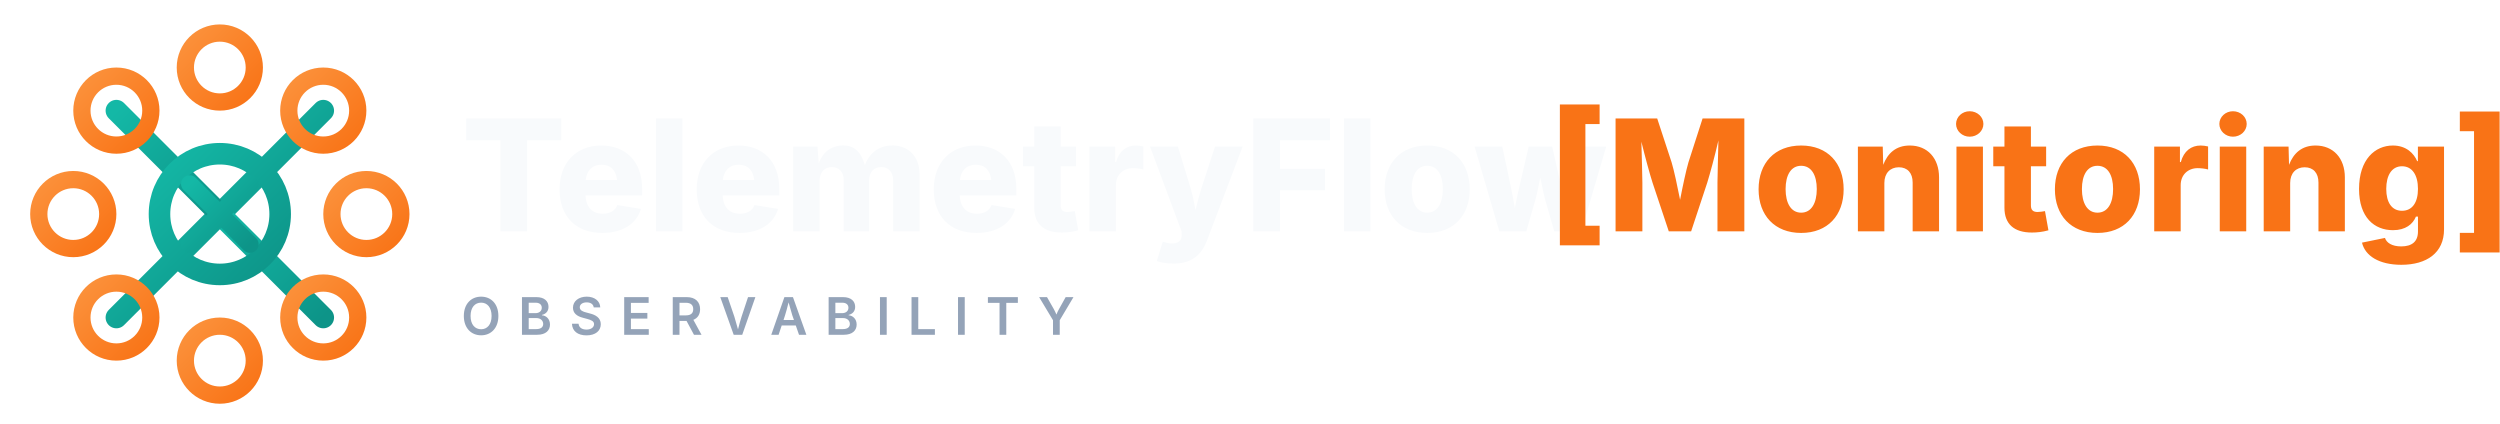
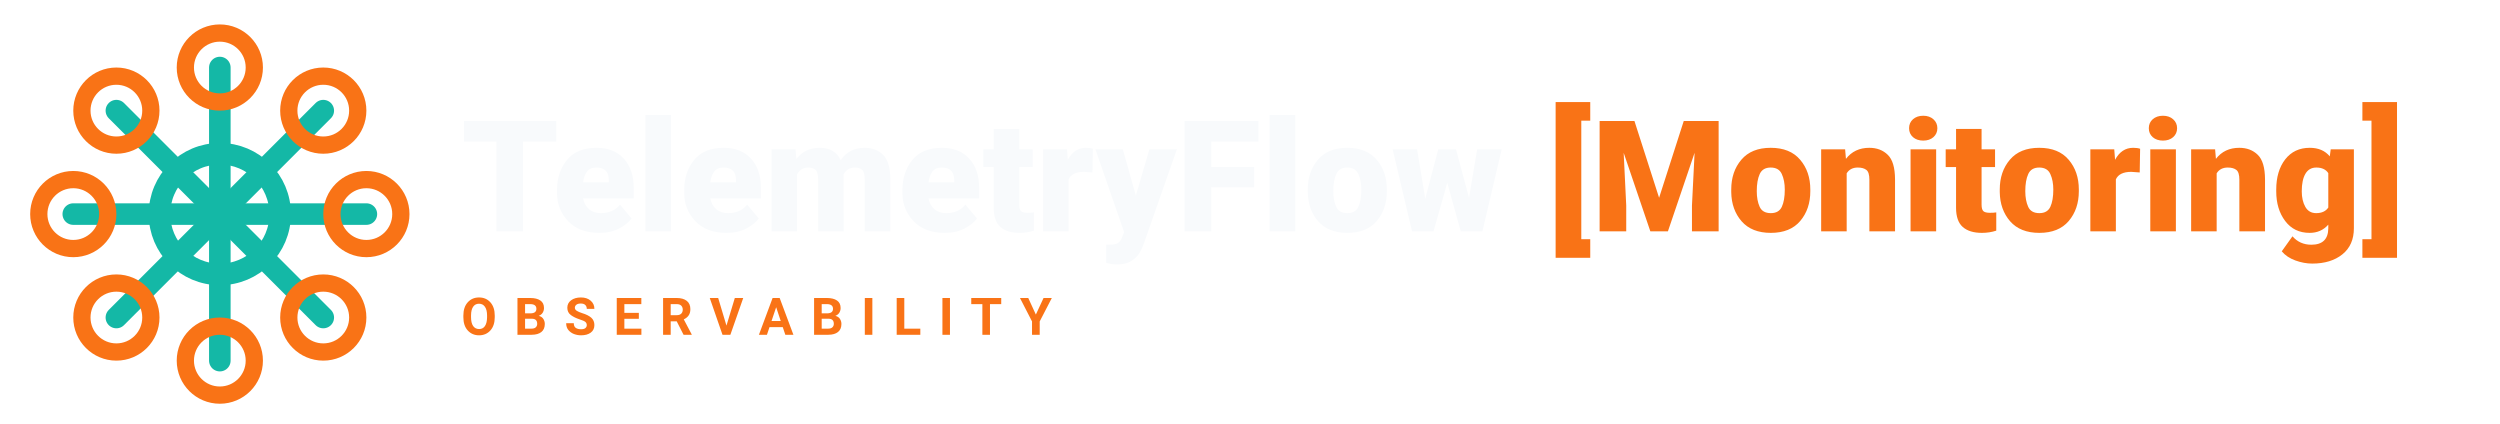
- <svg xmlns="http://www.w3.org/2000/svg" width="1740" height="295" viewBox="0 0 580 97">
-   <defs>
-     <linearGradient id="teal" x1="0%" y1="0%" x2="100%" y2="100%">
-       <stop offset="0%" stop-color="#14b8a6" />
-       <stop offset="100%" stop-color="#0d9488" />
-     </linearGradient>
-     <linearGradient id="coral" x1="0%" y1="0%" x2="100%" y2="100%">
-       <stop offset="0%" stop-color="#fb923c" />
-       <stop offset="100%" stop-color="#f97316" />
-     </linearGradient>
-   </defs>
+ <svg xmlns="http://www.w3.org/2000/svg" viewBox="0 0 580 97" width="1740" height="295">
  <g transform="translate(7,5)">
-     <line x1="44" y1="44" x2="44" y2="10" stroke="url(#teal)" stroke-width="5" stroke-linecap="round" />
-     <line x1="44" y1="44" x2="68" y2="20" stroke="url(#teal)" stroke-width="5" stroke-linecap="round" />
-     <line x1="44" y1="44" x2="78" y2="44" stroke="url(#teal)" stroke-width="5" stroke-linecap="round" />
-     <line x1="44" y1="44" x2="68" y2="68" stroke="url(#teal)" stroke-width="5" stroke-linecap="round" />
-     <line x1="44" y1="44" x2="44" y2="78" stroke="url(#teal)" stroke-width="5" stroke-linecap="round" />
-     <line x1="44" y1="44" x2="20" y2="68" stroke="url(#teal)" stroke-width="5" stroke-linecap="round" />
-     <line x1="44" y1="44" x2="10" y2="44" stroke="url(#teal)" stroke-width="5" stroke-linecap="round" />
-     <line x1="44" y1="44" x2="20" y2="20" stroke="url(#teal)" stroke-width="5" stroke-linecap="round" />
-     <circle cx="44" cy="10" r="8" fill="none" stroke="url(#coral)" stroke-width="4" />
-     <circle cx="68" cy="20" r="8" fill="none" stroke="url(#coral)" stroke-width="4" />
-     <circle cx="78" cy="44" r="8" fill="none" stroke="url(#coral)" stroke-width="4" />
-     <circle cx="68" cy="68" r="8" fill="none" stroke="url(#coral)" stroke-width="4" />
-     <circle cx="44" cy="78" r="8" fill="none" stroke="url(#coral)" stroke-width="4" />
-     <circle cx="20" cy="68" r="8" fill="none" stroke="url(#coral)" stroke-width="4" />
-     <circle cx="10" cy="44" r="8" fill="none" stroke="url(#coral)" stroke-width="4" />
-     <circle cx="20" cy="20" r="8" fill="none" stroke="url(#coral)" stroke-width="4" />
-     <circle cx="44" cy="44" r="14" fill="none" stroke="url(#teal)" stroke-width="5" />
-     <line x1="37" y1="37" x2="51" y2="51" stroke="url(#teal)" stroke-width="4" stroke-linecap="round" />
-     <line x1="51" y1="37" x2="37" y2="51" stroke="url(#teal)" stroke-width="4" stroke-linecap="round" />
-     <text x="100" y="48" font-family="system-ui, -apple-system, BlinkMacSystemFont, 'Segoe UI', sans-serif" font-size="36" font-weight="800" fill="#f8fafc">TelemetryFlow</text>
-     <text x="352" y="48" font-family="system-ui, -apple-system, BlinkMacSystemFont, 'Segoe UI', sans-serif" font-size="36" font-weight="800" fill="#f97316">[Monitoring]</text>
-     <text x="100" y="72" font-family="system-ui, -apple-system, BlinkMacSystemFont, 'Segoe UI', sans-serif" font-size="12" font-weight="600" fill="#94a3b8" letter-spacing="4">OBSERVABILITY</text>
+     <g id="icon">
+       <g stroke="#14b8a6" stroke-width="5" stroke-linecap="round">
+         <line x1="44" y1="44" x2="44" y2="10" />
+         <line x1="44" y1="44" x2="68" y2="20" />
+         <line x1="44" y1="44" x2="78" y2="44" />
+         <line x1="44" y1="44" x2="68" y2="68" />
+         <line x1="44" y1="44" x2="44" y2="78" />
+         <line x1="44" y1="44" x2="20" y2="68" />
+         <line x1="44" y1="44" x2="10" y2="44" />
+         <line x1="44" y1="44" x2="20" y2="20" />
+       </g>
+       <g fill="none" stroke="#f97316" stroke-width="4">
+         <circle cx="44" cy="10" r="8" />
+         <circle cx="68" cy="20" r="8" />
+         <circle cx="78" cy="44" r="8" />
+         <circle cx="68" cy="68" r="8" />
+         <circle cx="44" cy="78" r="8" />
+         <circle cx="20" cy="68" r="8" />
+         <circle cx="10" cy="44" r="8" />
+         <circle cx="20" cy="20" r="8" />
+       </g>
+       <circle cx="44" cy="44" r="14" fill="none" stroke="#14b8a6" stroke-width="5" />
+       <line x1="37" y1="37" x2="51" y2="51" stroke="#14b8a6" stroke-width="4" stroke-linecap="round" />
+       <line x1="51" y1="37" x2="37" y2="51" stroke="#14b8a6" stroke-width="4" stroke-linecap="round" />
+     </g>
+     <text x="100" y="48" font-family="system-ui,-apple-system,BlinkMacSystemFont,Roboto,sans-serif" font-size="36" font-weight="800" fill="#f8fafc">TelemetryFlow</text>
+     <text x="352" y="48" font-family="system-ui,-apple-system,BlinkMacSystemFont,Roboto,sans-serif" font-size="36" font-weight="800" fill="#f97316">[Monitoring]</text>
+     <text x="100" y="72" font-family="system-ui,-apple-system,BlinkMacSystemFont,Roboto,sans-serif" font-size="12" font-weight="600" fill="#f97316" letter-spacing="4">OBSERVABILITY</text>
  </g>
</svg>
